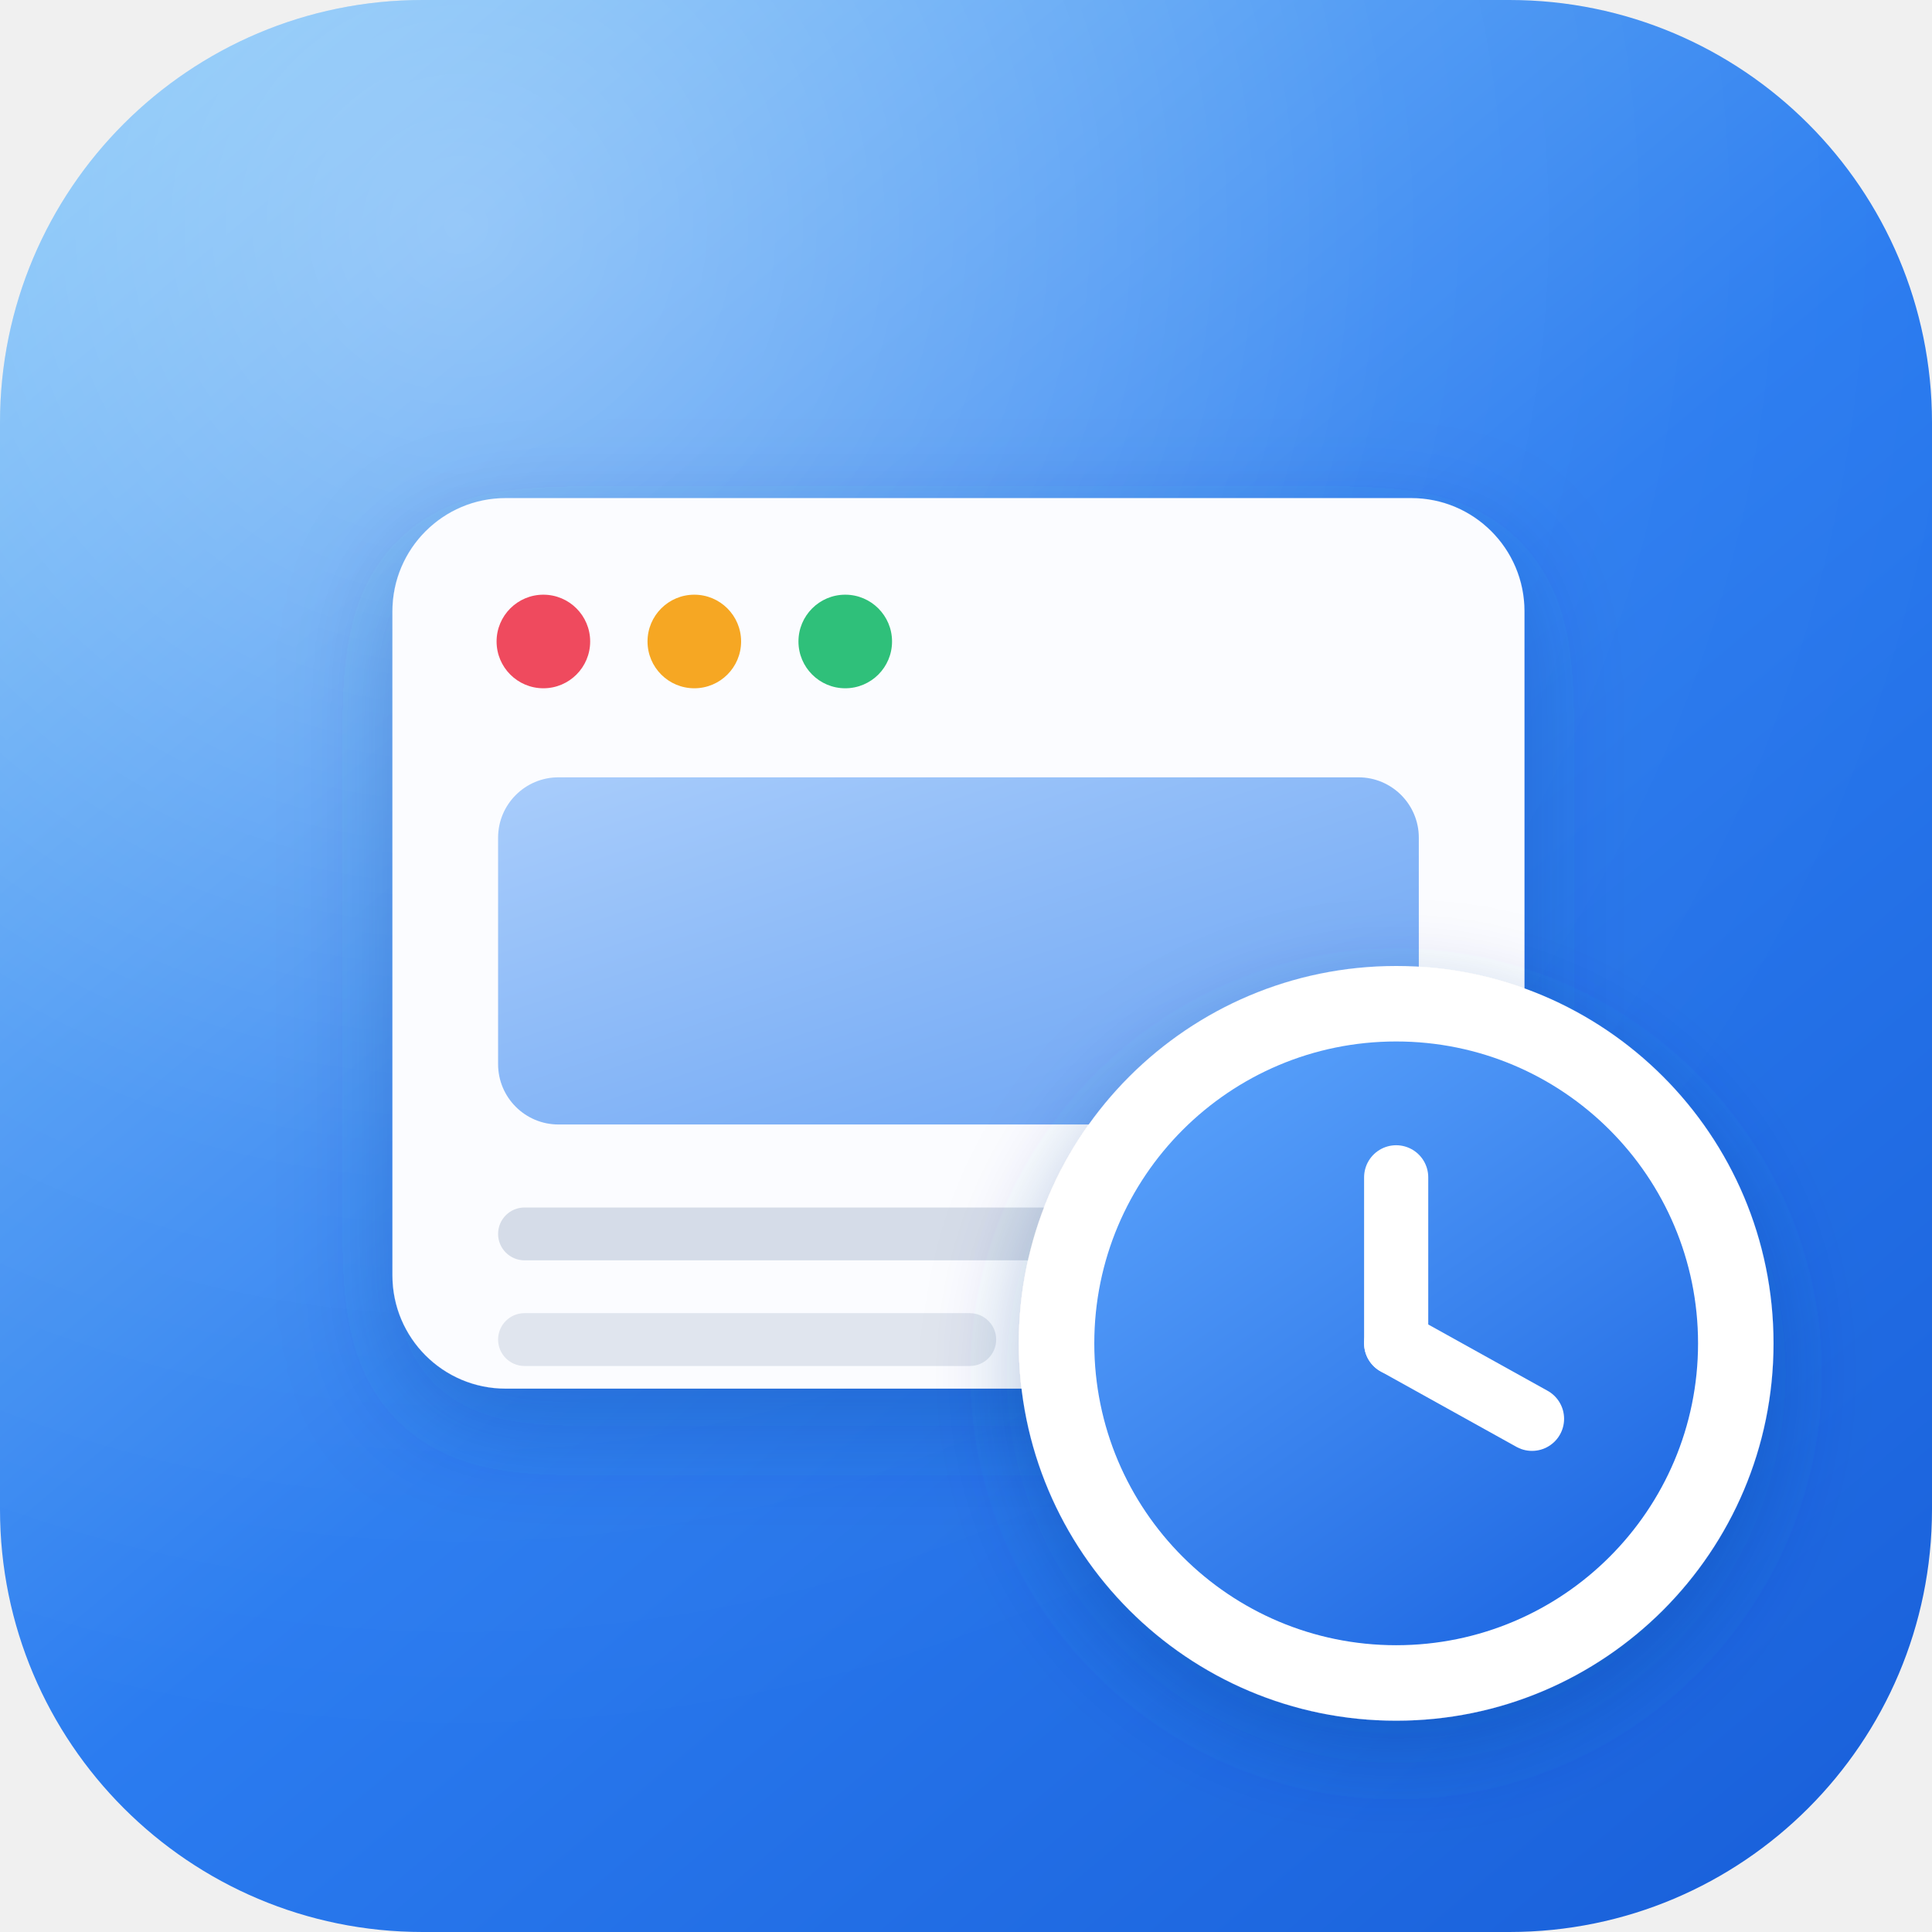
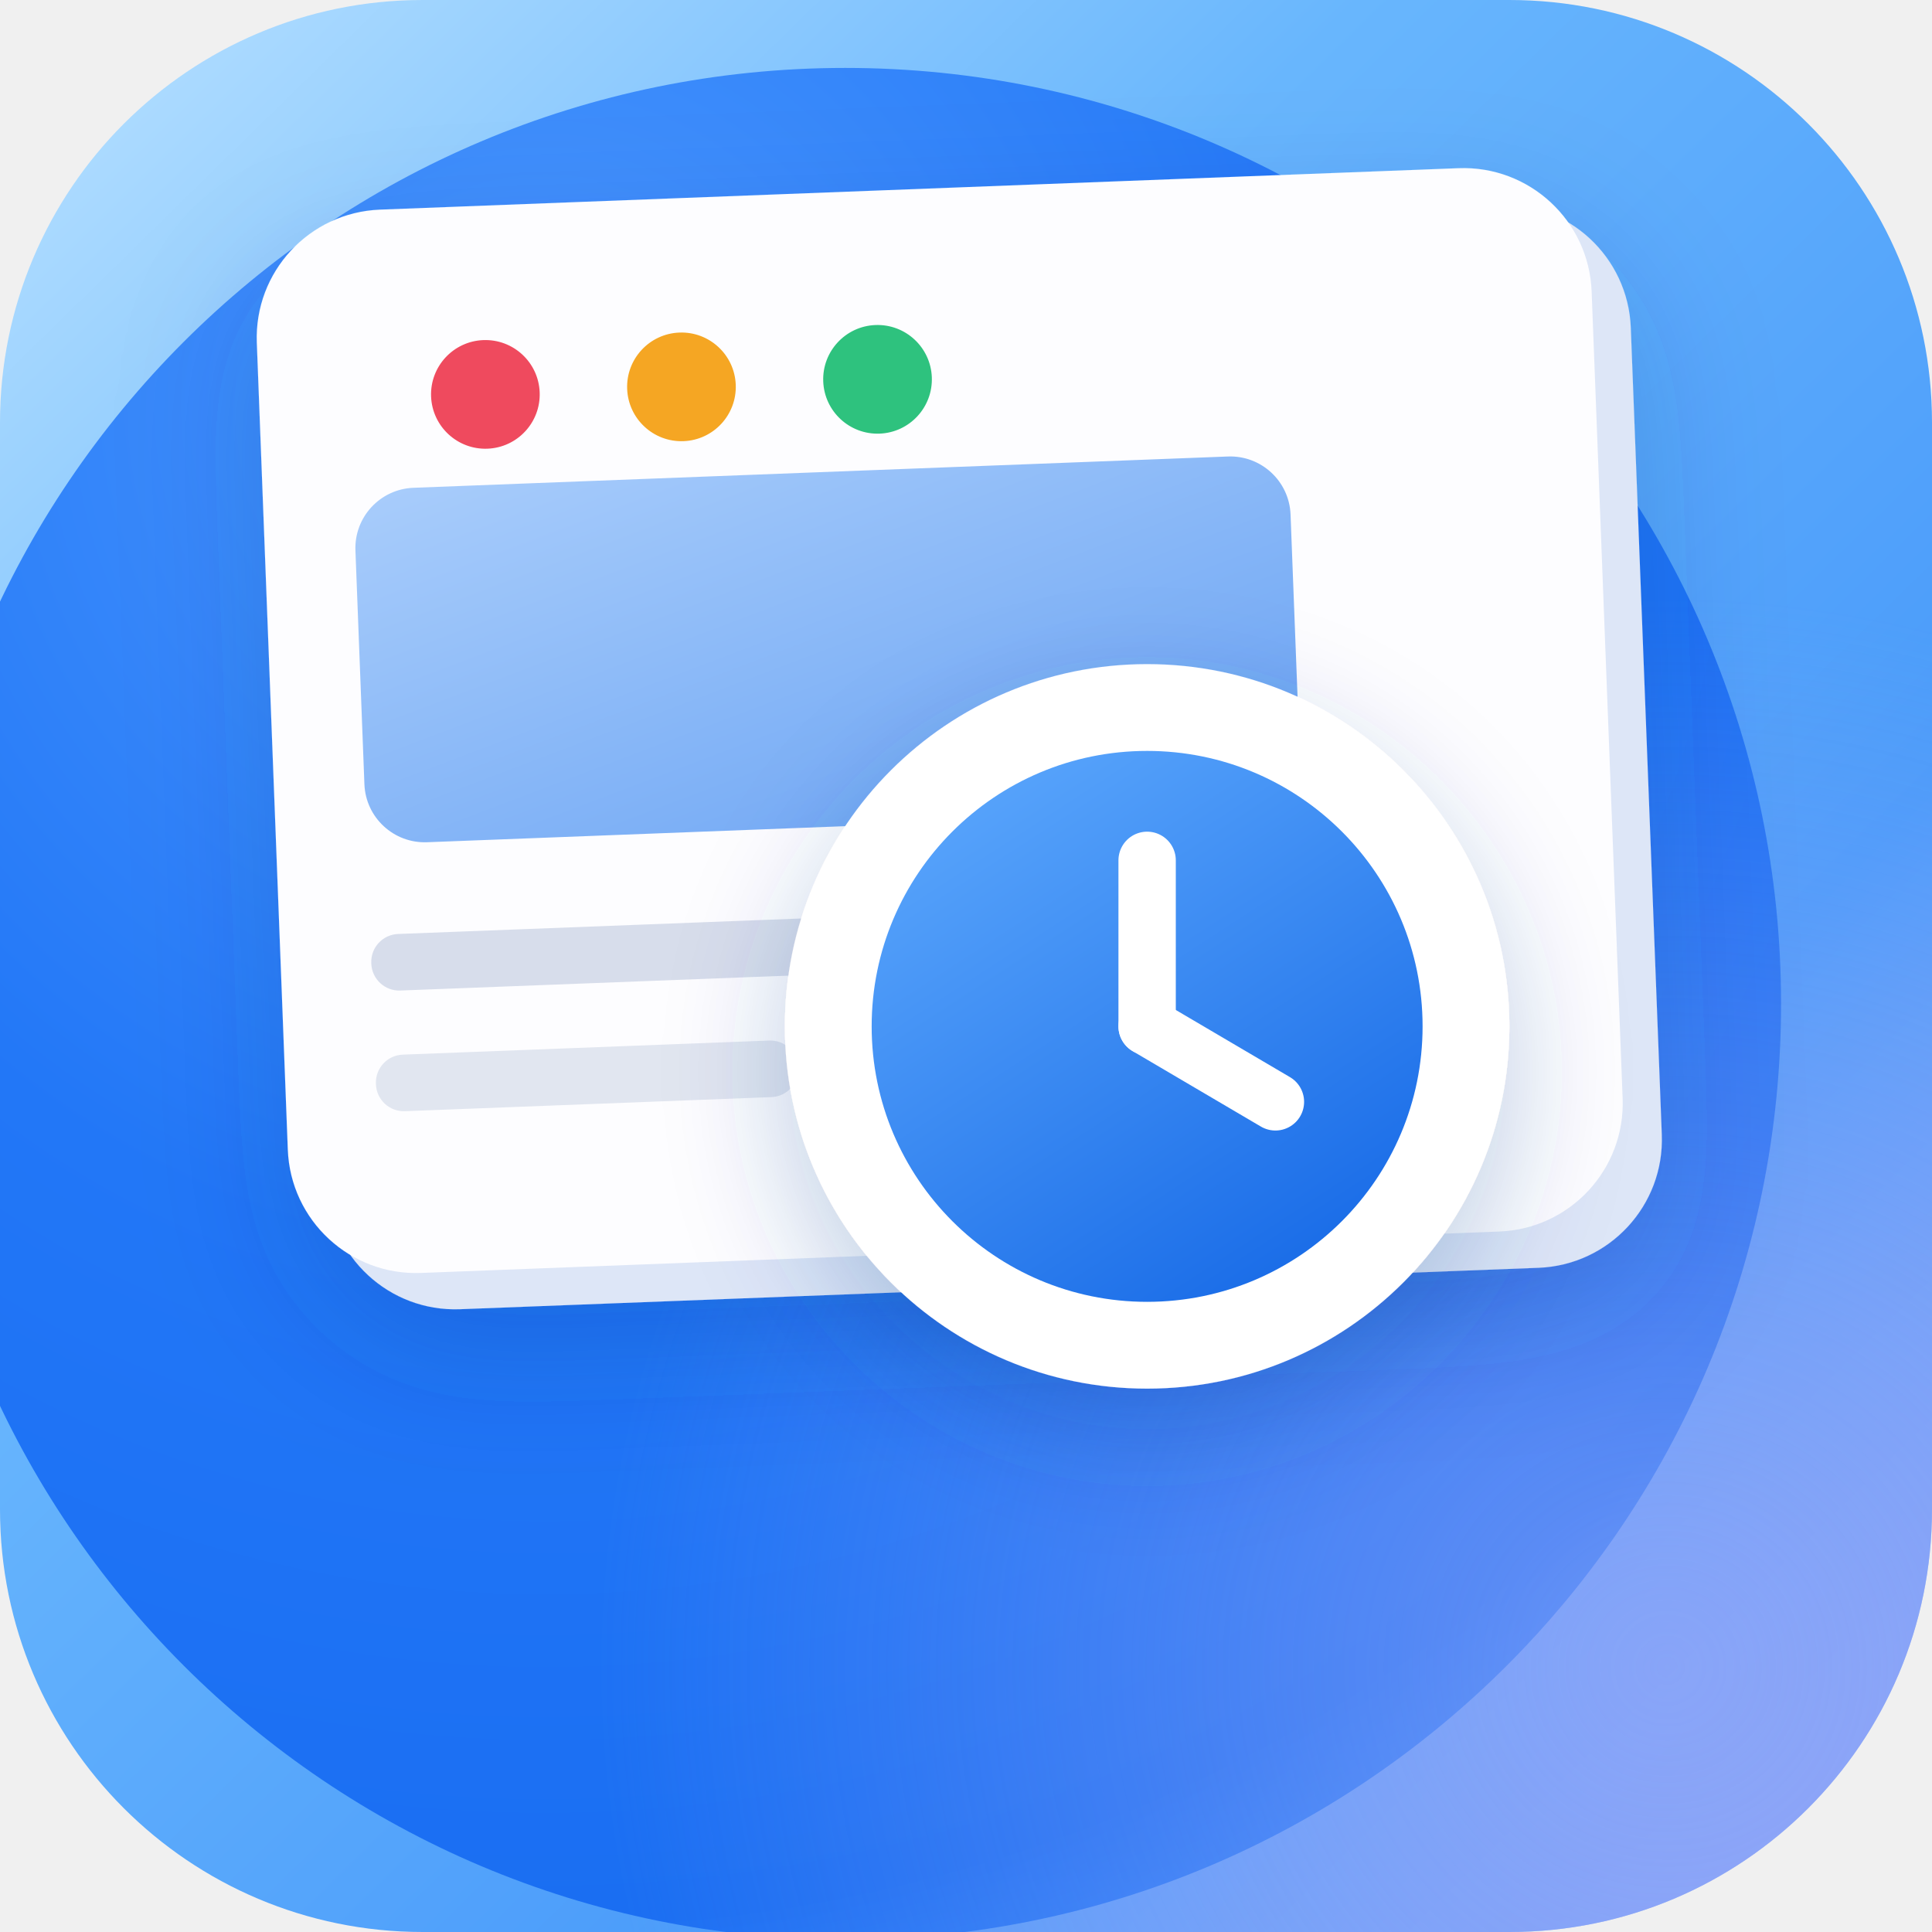
<svg xmlns="http://www.w3.org/2000/svg" viewBox="0 0 256 256" width="256" height="256">
  <defs>
-     <linearGradient id="bg" x1="0.08" y1="0" x2="0.92" y2="1">
-       <stop offset="0" stop-color="#7cc2f8" />
-       <stop offset="0.52" stop-color="#2b7cf0" />
-       <stop offset="1" stop-color="#1960da" />
+     <linearGradient id="bg" x1="0.02" y1="0.02" x2="0.98" y2="1">
+       <stop offset="0" stop-color="#b6e0ff" />
+       <stop offset="0.34" stop-color="#68b6fd" />
+       <stop offset="0.7" stop-color="#4a9bfa" />
+       <stop offset="1" stop-color="#8ba3f6" />
    </linearGradient>
-     <radialGradient id="glow" cx="0.24" cy="0.12" r="0.78">
-       <stop offset="0" stop-color="#ffffff" stop-opacity="0.32" />
-       <stop offset="0.62" stop-color="#ffffff" stop-opacity="0.05" />
-       <stop offset="1" stop-color="#ffffff" stop-opacity="0" />
+     <radialGradient id="disc" cx="0.34" cy="0.18" r="0.92">
+       <stop offset="0" stop-color="#4a97fd" />
+       <stop offset="0.5" stop-color="#2277f7" />
+       <stop offset="0.88" stop-color="#1a6ef2" />
+       <stop offset="1" stop-color="#2b81f9" />
+     </radialGradient>
+     <radialGradient id="haze" cx="0.86" cy="0.86" r="0.55">
+       <stop offset="0" stop-color="#9aa8f8" stop-opacity="0.6" />
+       <stop offset="1" stop-color="#9aa8f8" stop-opacity="0" />
    </radialGradient>
    <linearGradient id="pane" x1="0" y1="0" x2="0.9" y2="1">
      <stop offset="0" stop-color="#a9cdfb" />
      <stop offset="1" stop-color="#6ba4f4" />
    </linearGradient>
-     <linearGradient id="dial" x1="0.15" y1="0" x2="0.85" y2="1">
-       <stop offset="0" stop-color="#5aa2fb" />
-       <stop offset="1" stop-color="#1c66e2" />
+     <linearGradient id="dial" x1="0.2" y1="0" x2="0.85" y2="1">
+       <stop offset="0" stop-color="#5aa6fc" />
+       <stop offset="1" stop-color="#1568e6" />
    </linearGradient>
-     <filter id="soft" x="-30%" y="-30%" width="160%" height="175%">
-       <feDropShadow dx="0" dy="5" stdDeviation="7" flood-color="#0b3d8f" flood-opacity="0.26" />
+     <filter id="winShadow" x="-25%" y="-25%" width="160%" height="175%">
+       <feDropShadow dx="0" dy="7" stdDeviation="9" flood-color="#0d3f92" flood-opacity="0.2" />
    </filter>
-     <filter id="clockShadow" x="-40%" y="-40%" width="180%" height="195%">
-       <feDropShadow dx="0" dy="4" stdDeviation="6" flood-color="#0b3d8f" flood-opacity="0.3" />
+     <filter id="clockShadow" x="-40%" y="-40%" width="180%" height="190%">
+       <feDropShadow dx="0" dy="6" stdDeviation="8" flood-color="#0d3f92" flood-opacity="0.24" />
    </filter>
+     <clipPath id="card">
+       <rect width="256" height="256" rx="56" />
+     </clipPath>
  </defs>
  <rect width="256" height="256" rx="56" fill="url(#bg)" />
-   <rect width="256" height="256" rx="56" fill="url(#glow)" />
-   <g filter="url(#soft)">
-     <rect x="52" y="66" width="150" height="118" rx="15" fill="#fbfcff" />
+   <g clip-path="url(#card)">
+     <circle cx="112" cy="133" r="124" fill="url(#disc)" />
+     <rect width="256" height="256" fill="url(#haze)" />
  </g>
-   <circle cx="72" cy="85" r="6.2" fill="#ef4a5e" />
-   <circle cx="92" cy="85" r="6.2" fill="#f6a723" />
-   <circle cx="112" cy="85" r="6.2" fill="#2fc07a" />
-   <rect x="66" y="103" width="122" height="46" rx="8" fill="url(#pane)" />
-   <rect x="66" y="160" width="94" height="7" rx="3.5" fill="#d5dce8" />
-   <rect x="66" y="174" width="66" height="7" rx="3.5" fill="#e0e5ee" />
+   <g transform="rotate(-2.2 124 95)">
+     <g filter="url(#winShadow)">
+       <rect x="41" y="30" width="177" height="141" rx="17" fill="#dde6f7" />
+       <rect x="36" y="25" width="177" height="141" rx="17" fill="#fdfdff" />
+     </g>
+     <circle cx="66" cy="50" r="7.2" fill="#ef4a5e" />
+     <circle cx="92" cy="50" r="7.2" fill="#f5a623" />
+     <circle cx="118" cy="50" r="7.2" fill="#2ec27e" />
+     <rect x="48" y="62" width="124" height="47" rx="8" fill="url(#pane)" />
+     <rect x="48" y="121" width="80" height="7.5" rx="3.7" fill="#d7ddeb" />
+     <rect x="48" y="137" width="56" height="7.5" rx="3.7" fill="#e1e6f0" />
+   </g>
  <g filter="url(#clockShadow)">
-     <circle cx="185" cy="178" r="50" fill="#ffffff" />
+     <circle cx="152" cy="136" r="48" fill="#ffffff" />
  </g>
-   <circle cx="185" cy="178" r="40" fill="url(#dial)" />
-   <g stroke="#ffffff" stroke-width="8.5" stroke-linecap="round" fill="none">
-     <line x1="185" y1="178" x2="185" y2="156" />
-     <line x1="185" y1="178" x2="203" y2="188" />
+   <circle cx="152" cy="136" r="36.5" fill="url(#dial)" />
+   <g stroke="#ffffff" stroke-width="7.6" stroke-linecap="round" fill="none">
+     <line x1="152" y1="136" x2="152" y2="114" />
+     <line x1="152" y1="136" x2="169" y2="146" />
  </g>
</svg>
